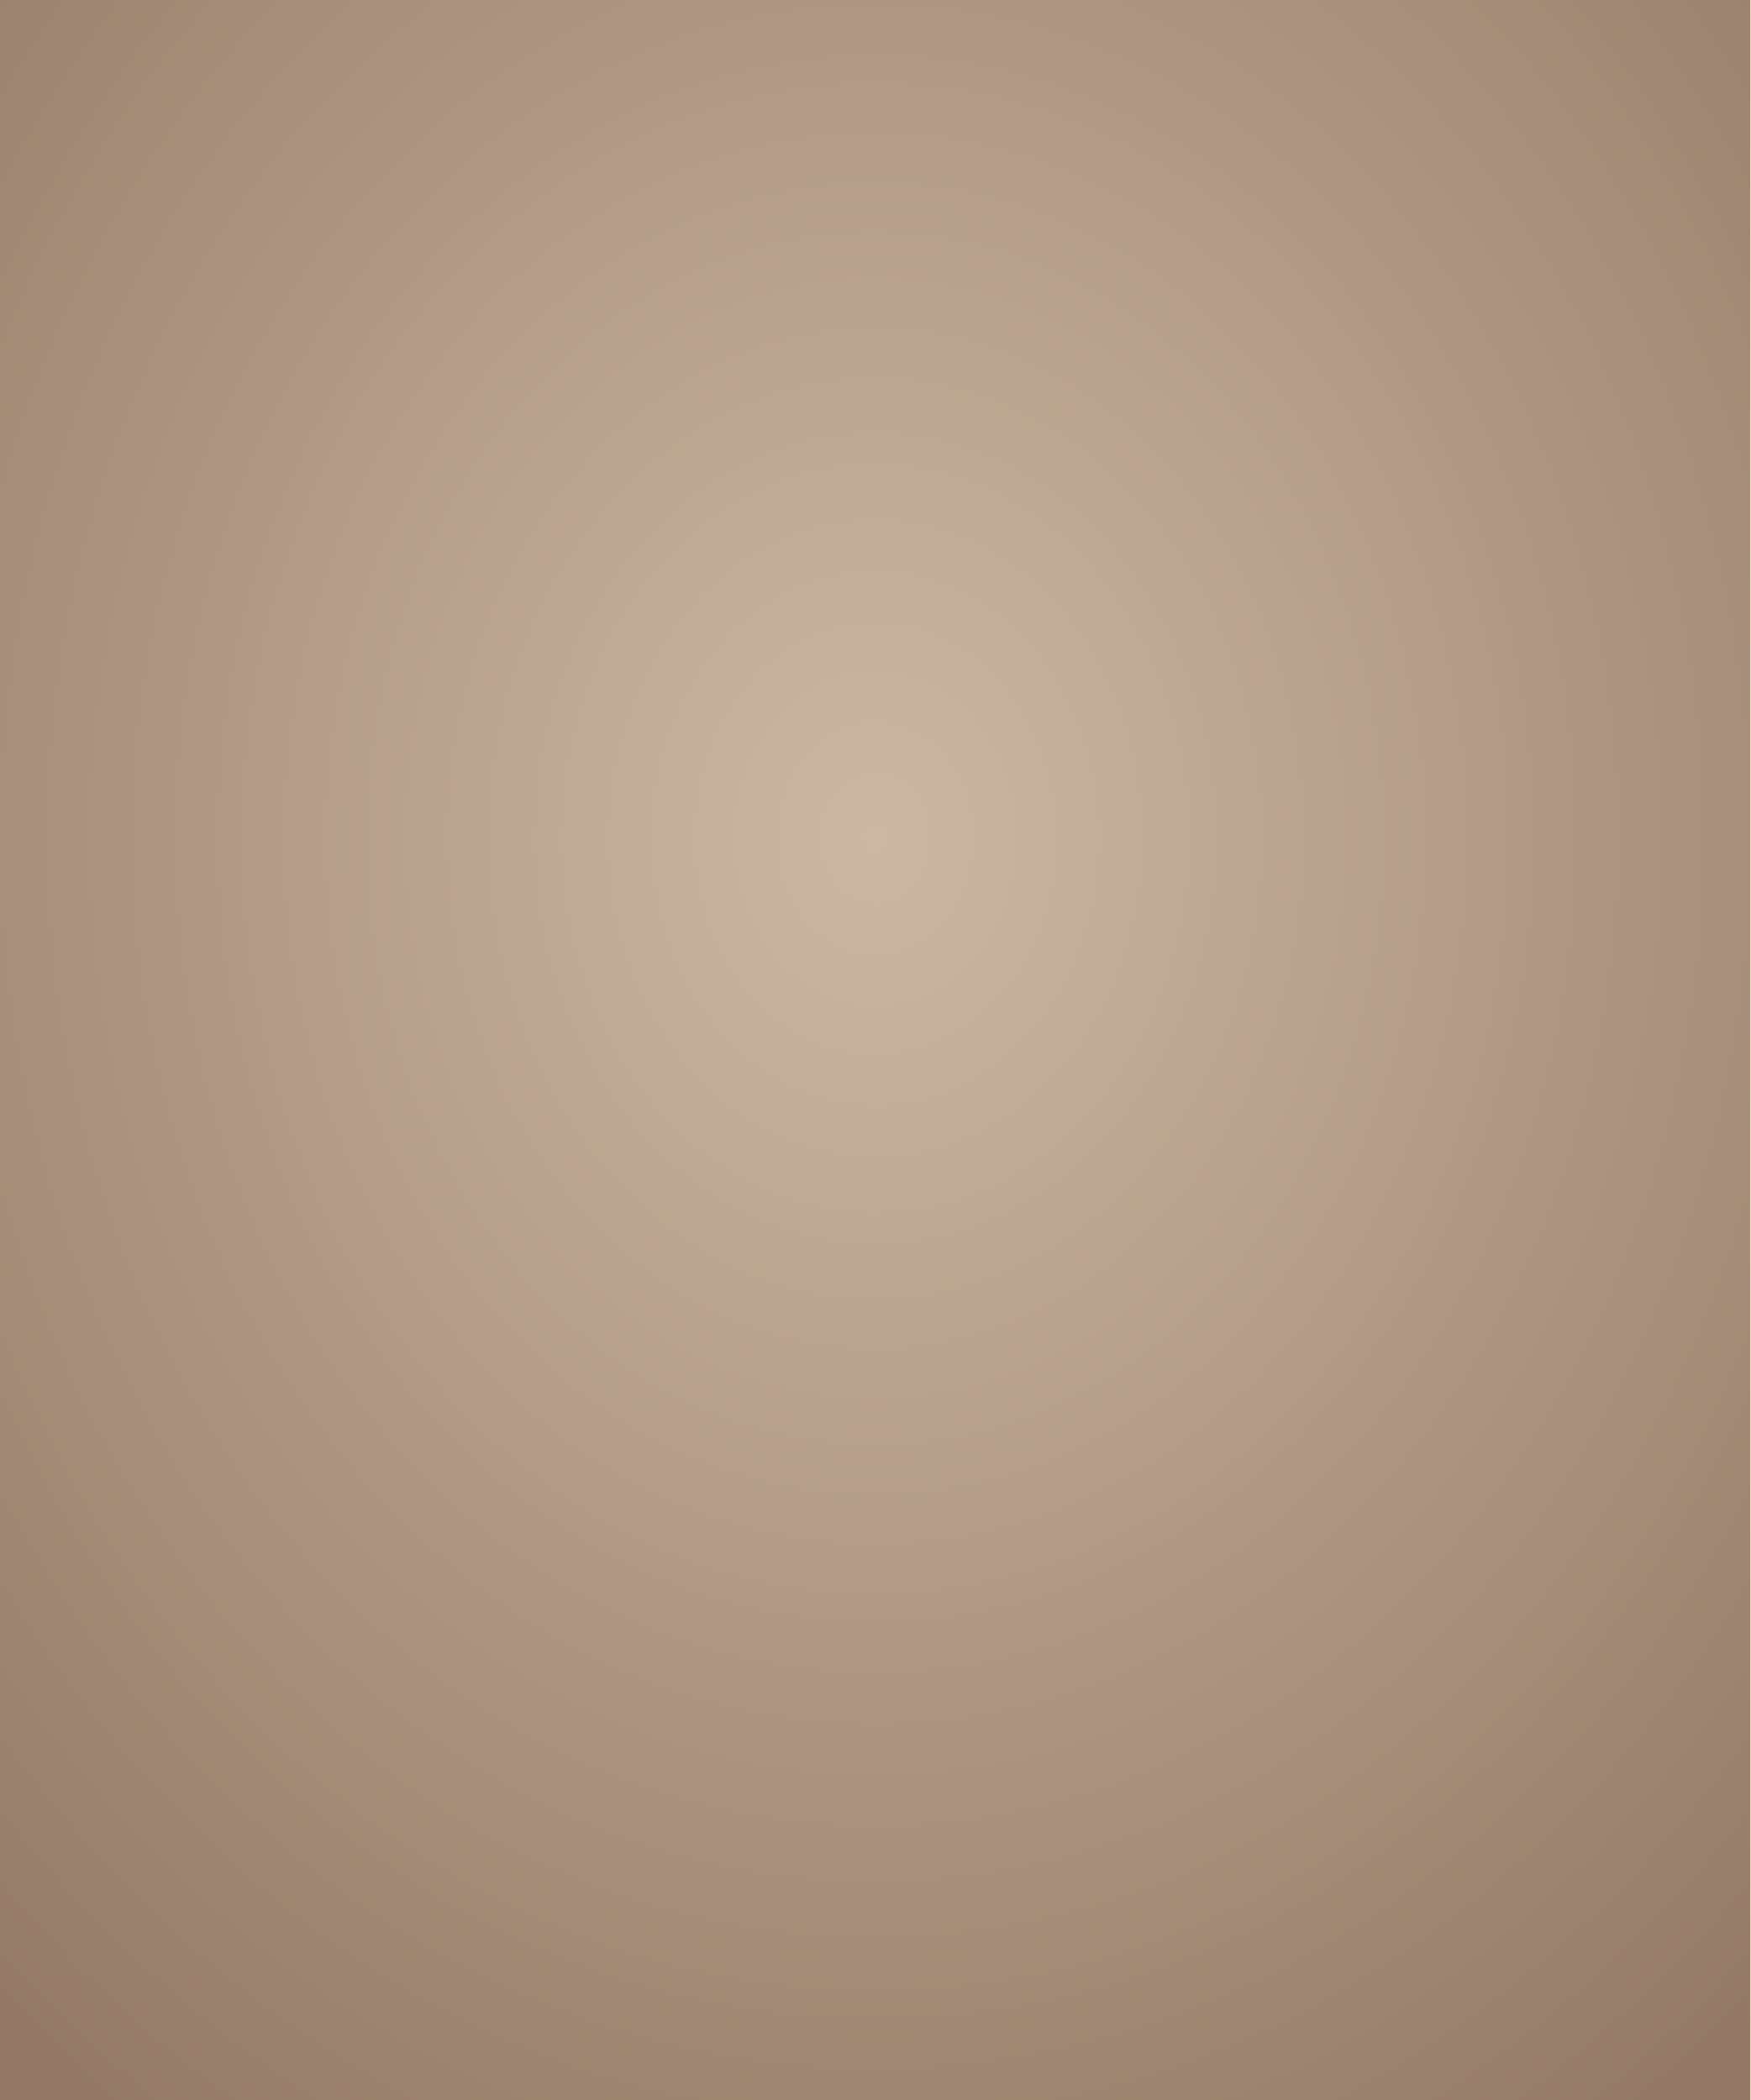
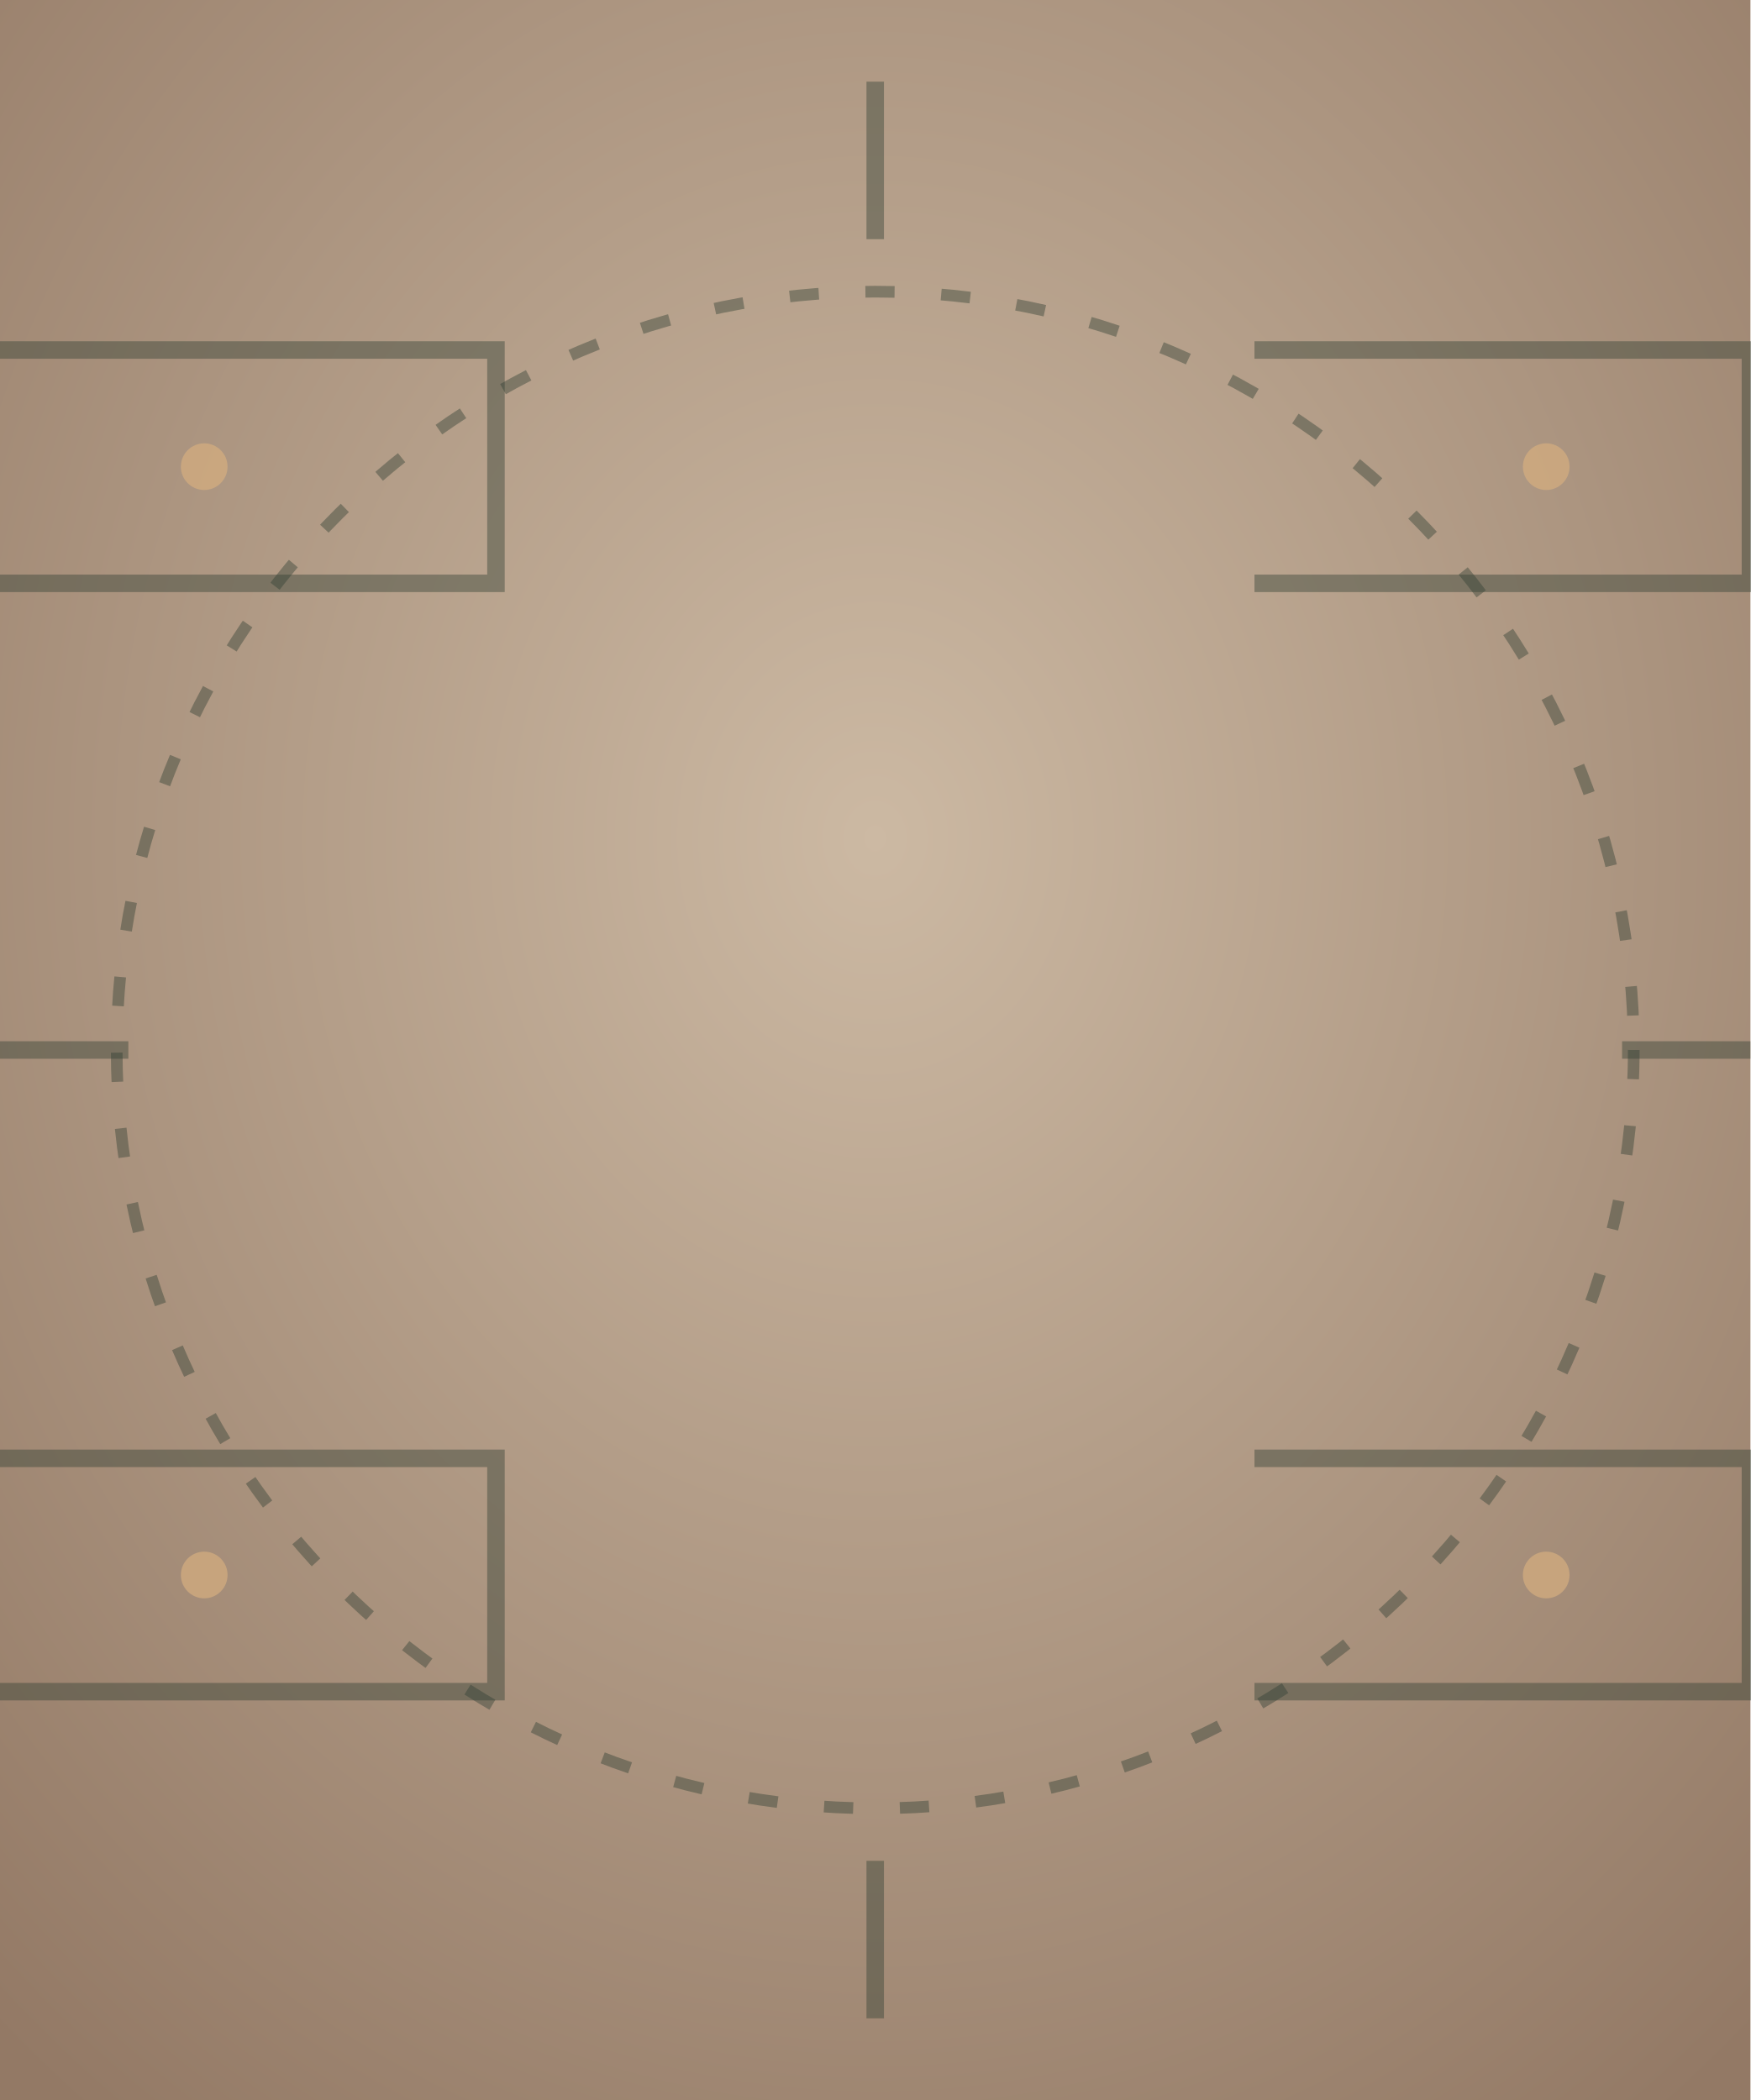
<svg xmlns="http://www.w3.org/2000/svg" viewBox="0 0 300 360">
  <defs>
    <radialGradient id="bgG" cx=".5" cy=".4" r=".75">
      <stop offset="0" stop-color="#ccb9a3" />
      <stop offset="1" stop-color="#937965" />
    </radialGradient>
  </defs>
  <rect width="300" height="360" fill="url(#bgG)" />
+   <g fill="none" stroke="#303f33" stroke-opacity=".42">
+     <path d="M0 60h85v40H0m215-40h85v40h-85M0 250h85v40H0m215-40h85v40h-85" stroke-width="3" />
+     <circle cx="150" cy="180" r="130" stroke-dasharray="5 8" stroke-width="2" />
+     <path d="M150 14v27m0 278v27M0 180h22m256 0h22" stroke-width="3" />
+   </g>
+   <g fill="#d5ae7f" opacity=".7">
+     <circle cx="35" cy="80" r="4" />
+     <circle cx="265" cy="80" r="4" />
+     <circle cx="35" cy="270" r="4" />
+     <circle cx="265" cy="270" r="4" />
+   </g>
</svg>
